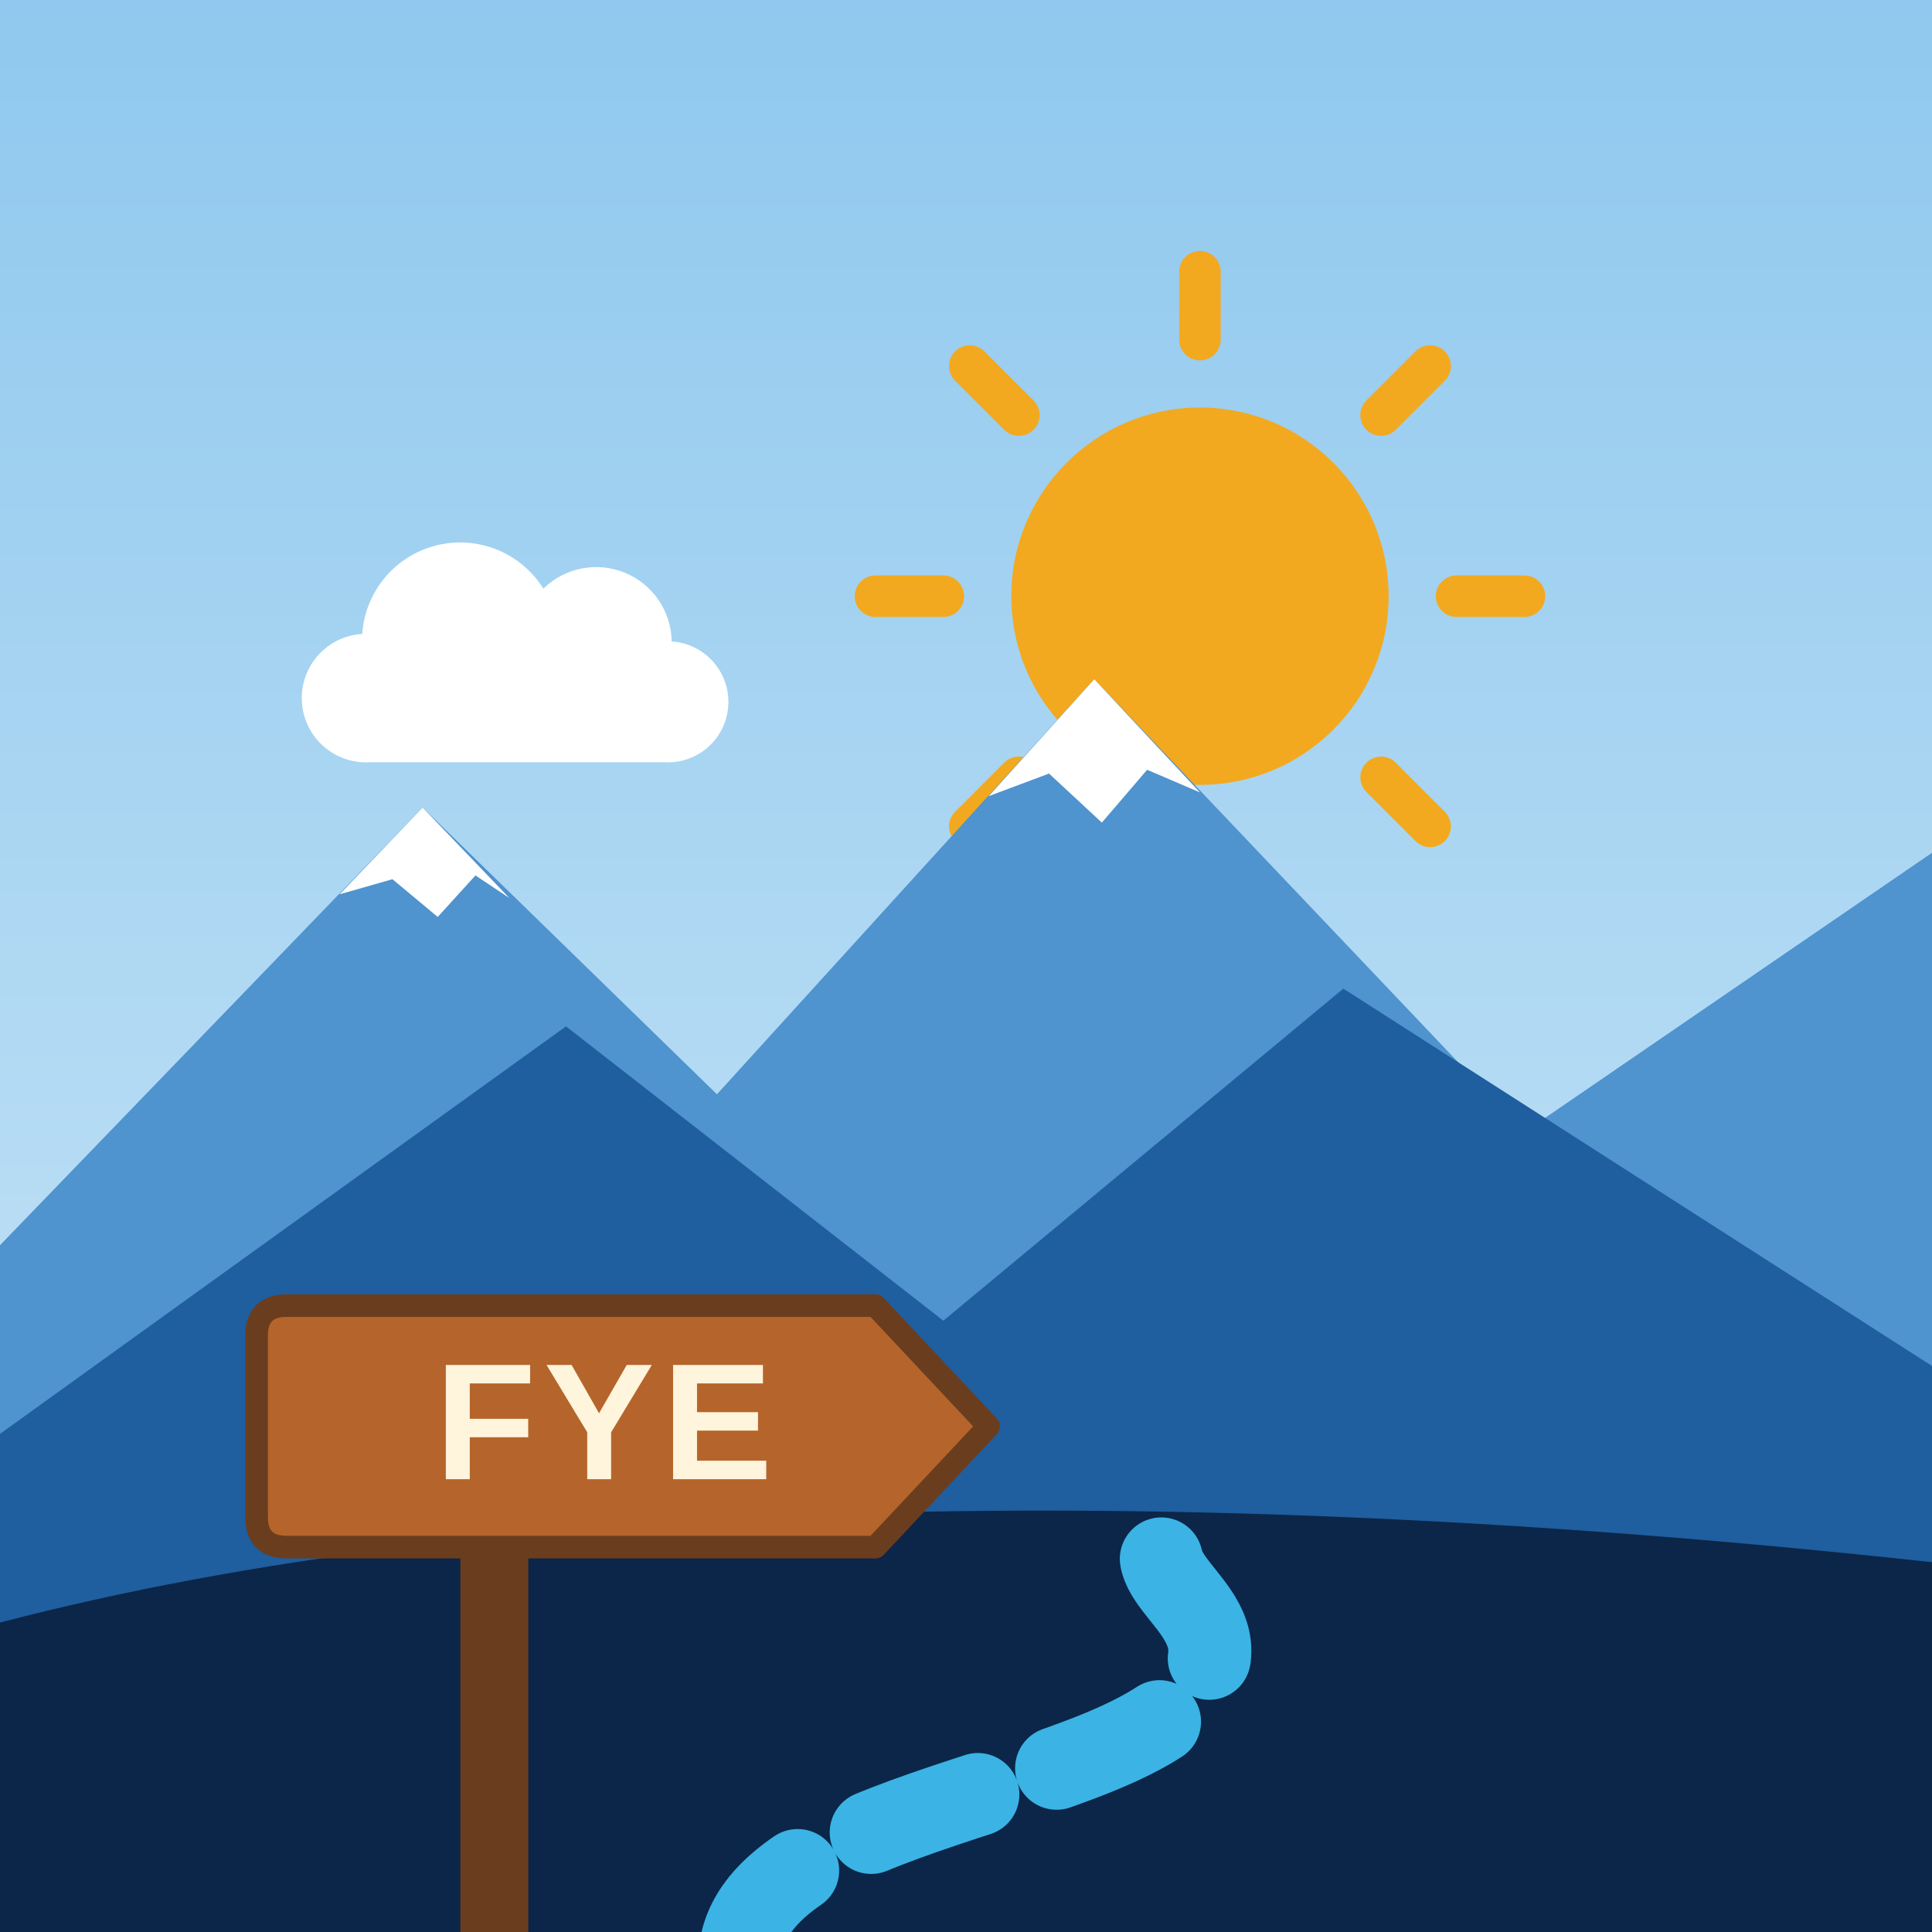
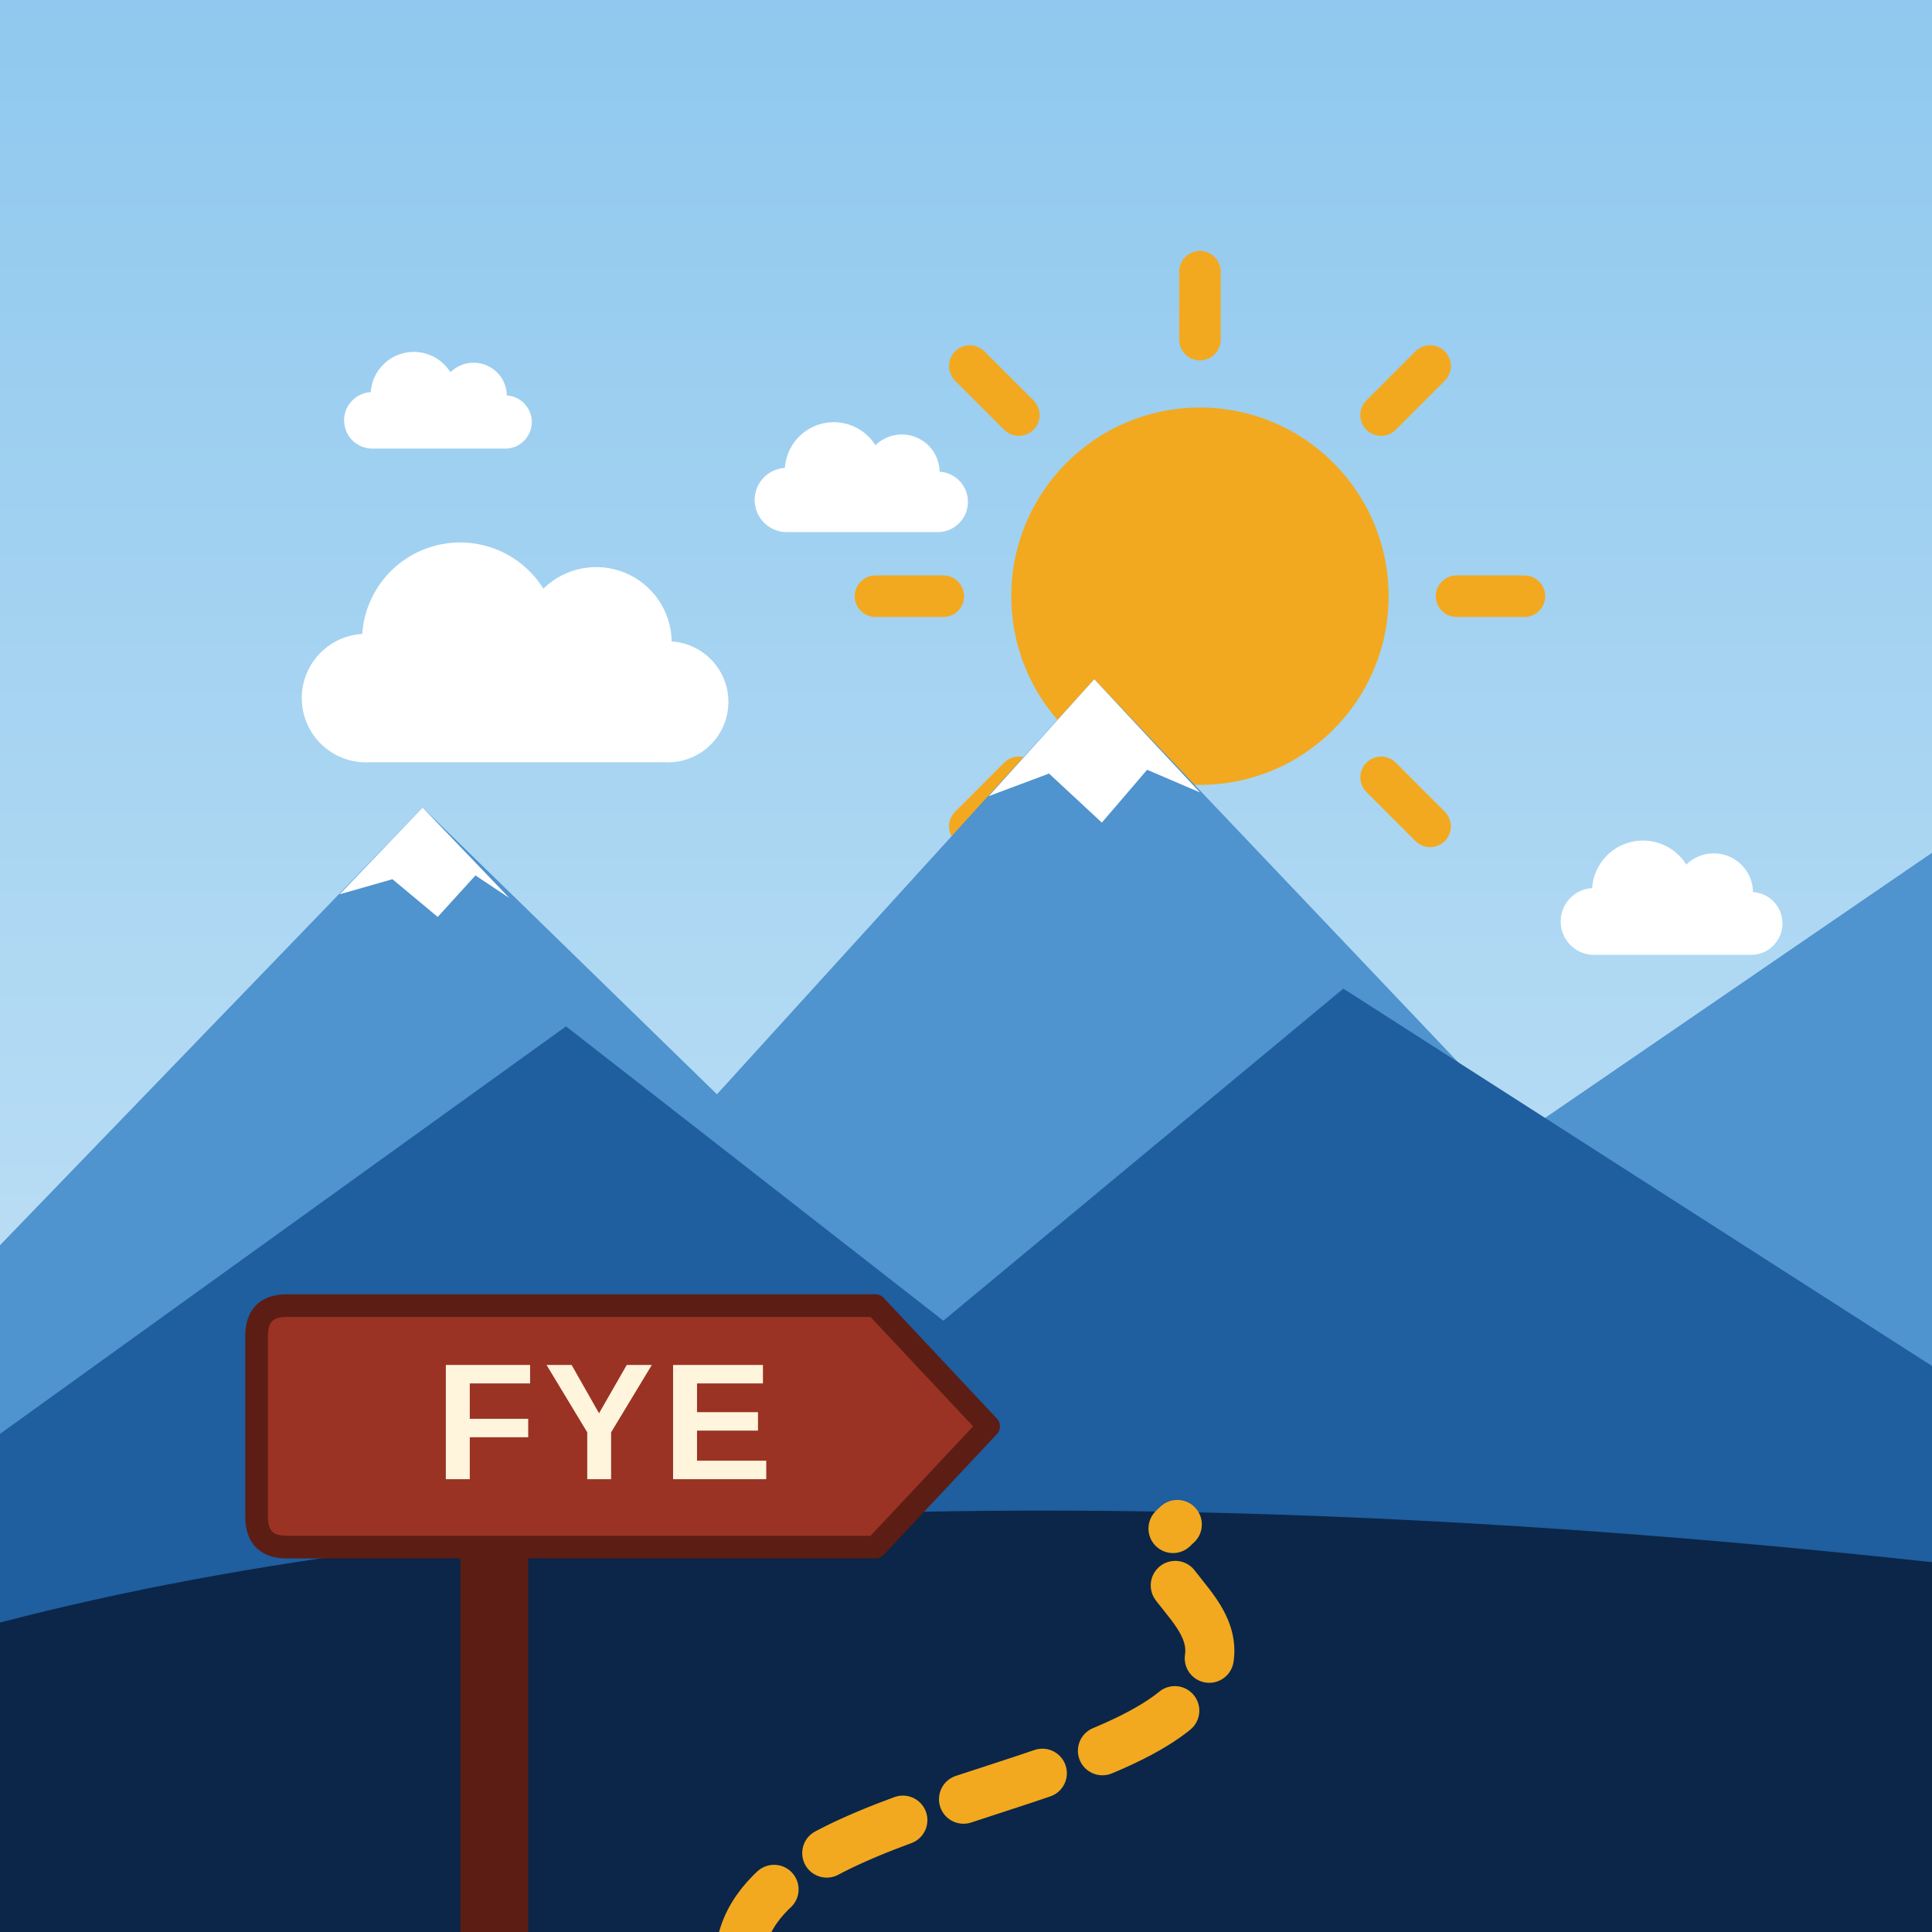
<svg xmlns="http://www.w3.org/2000/svg" viewBox="0 0 512 512">
  <defs>
    <linearGradient id="sky" x1="0" y1="0" x2="0" y2="1">
      <stop offset="0" stop-color="#8fc8ee" />
      <stop offset="1" stop-color="#cfe8f8" />
    </linearGradient>
  </defs>
  <rect width="512" height="512" fill="url(#sky)" />
  <g transform="translate(318 158)" fill="#f2a91f">
    <circle r="50" />
    <g stroke="#f2a91f" stroke-width="11" stroke-linecap="round">
      <path d="M0-68v-18M0 68v18M-68 0h-18M68 0h18M48-48l13-13M-48 48l-13 13M48 48l13 13M-48-48l-13-13" />
    </g>
  </g>
-   <path d="M96 168a26 26 0 0 1 48-12a20 20 0 0 1 34 14a16 16 0 0 1-2 32h-78a17 17 0 0 1-2-34z" fill="#fff" />
+   <path id="cl" d="M96 168a26 26 0 0 1 48-12a20 20 0 0 1 34 14a16 16 0 0 1-2 32h-78a17 17 0 0 1-2-34z" fill="#fff" />
+   <use href="#cl" transform="translate(160 40) scale(.5)" />
+   <use href="#cl" transform="translate(372 148) scale(.52)" />
+   <use href="#cl" transform="translate(56 30) scale(.44)" />
  <path d="M0 330 L112 214 L190 290 L290 180 L404 300 L512 226 V512 H0Z" fill="#4f93cf" />
  <path d="M290 180 L262 211 L278 205 L292 218 L304 204 L318 210Z" fill="#fff" />
  <path d="M112 214 L90 237 L104 233 L116 243 L126 232 L135 238Z" fill="#fff" />
  <path d="M0 380 L150 272 L250 350 L356 262 L512 362 V512 H0Z" fill="#1f5e9f" />
  <path d="M0 430 C130 396 310 392 512 414 V512 H0Z" fill="#0b2648" />
-   <path d="M196 520 C196 478 300 476 318 446 C330 426 296 418 312 404" fill="none" stroke="#3bb3e5" stroke-width="22" stroke-linecap="round" stroke-dasharray="30 22" />
-   <rect x="122" y="350" width="18" height="170" rx="3" fill="#6b3d1f" />
-   <path d="M76 346 H232 L262 378 L232 410 H76 Q68 410 68 402 V354 Q68 346 76 346Z" fill="#b5652b" stroke="#6b3d1f" stroke-width="6" stroke-linejoin="round" />
+   <path d="M196 520 C196 478 300 476 318 446 C330 426 296 418 312 404" fill="none" stroke="#f2a91f" stroke-width="13" stroke-linecap="round" stroke-dasharray="22 17" />
+   <rect x="122" y="350" width="18" height="170" rx="3" fill="#5c1d14" />
+   <path d="M76 346 H232 L262 378 L232 410 H76 Q68 410 68 402 V354 Q68 346 76 346Z" fill="#9a3324" stroke="#5c1d14" stroke-width="6" stroke-linejoin="round" />
  <text x="160" y="392" text-anchor="middle" font-family="Arial, Helvetica, sans-serif" font-weight="900" font-size="44" fill="#fff4dc" letter-spacing="2">FYE</text>
</svg>
